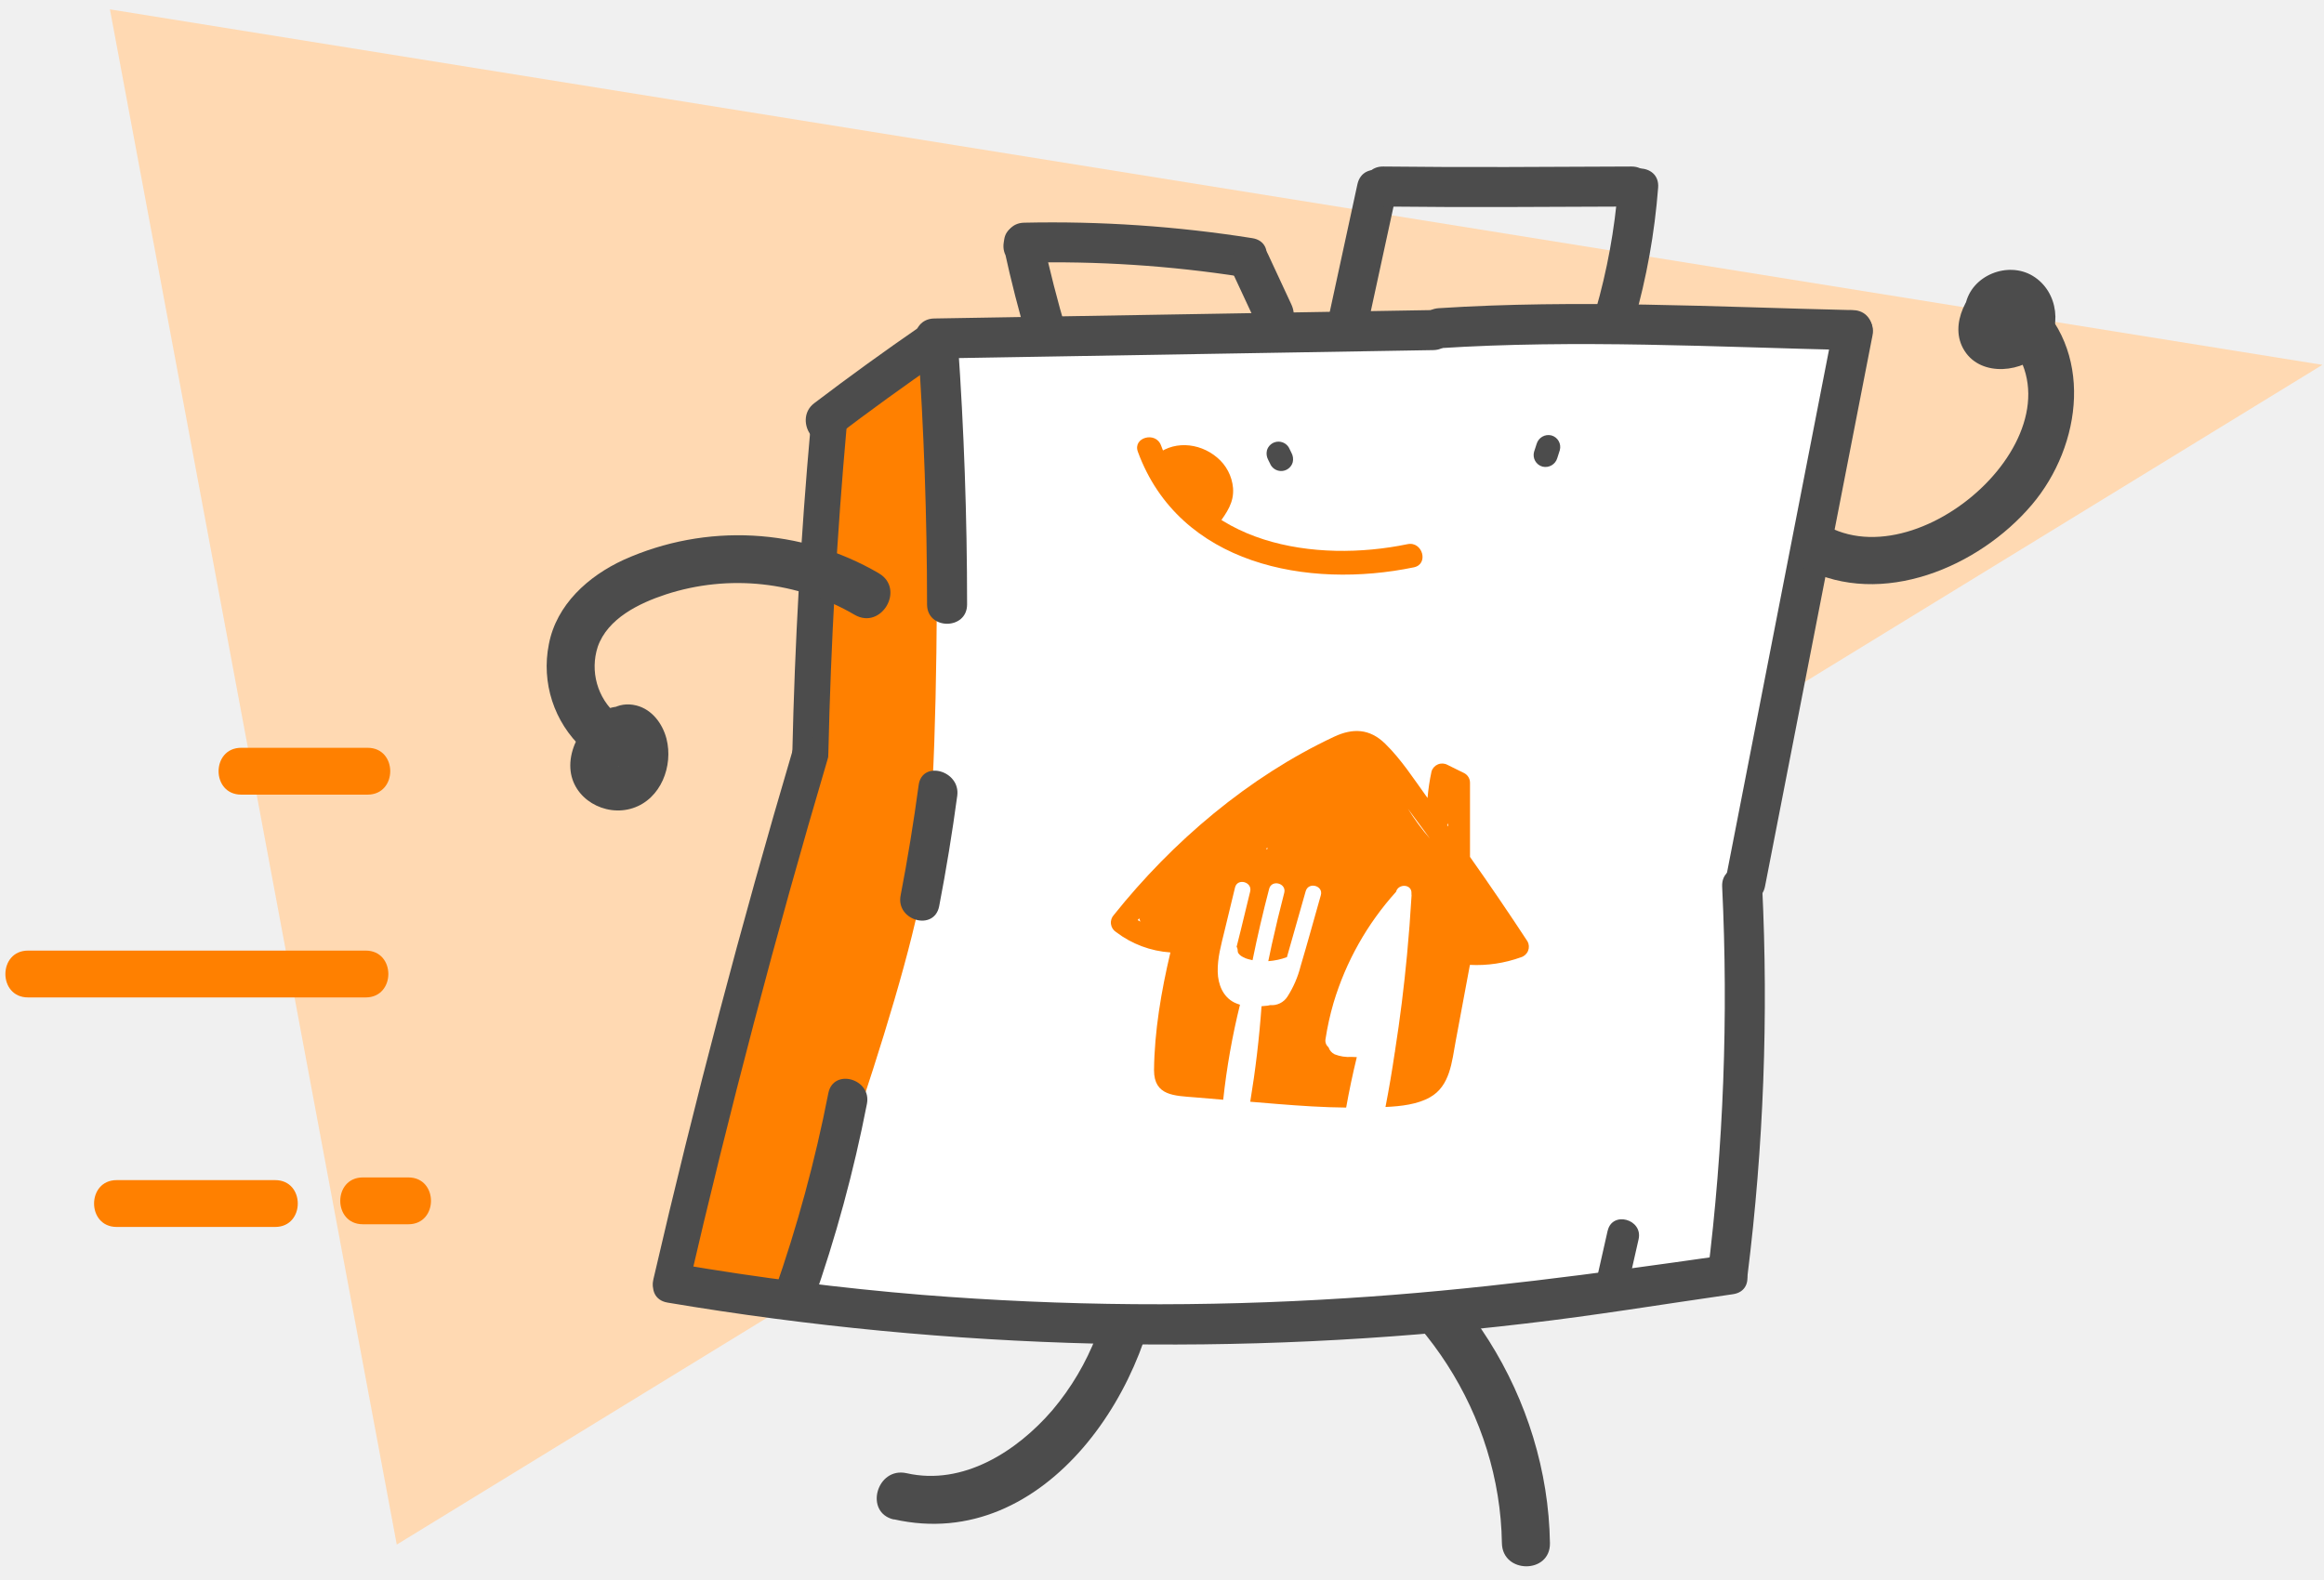
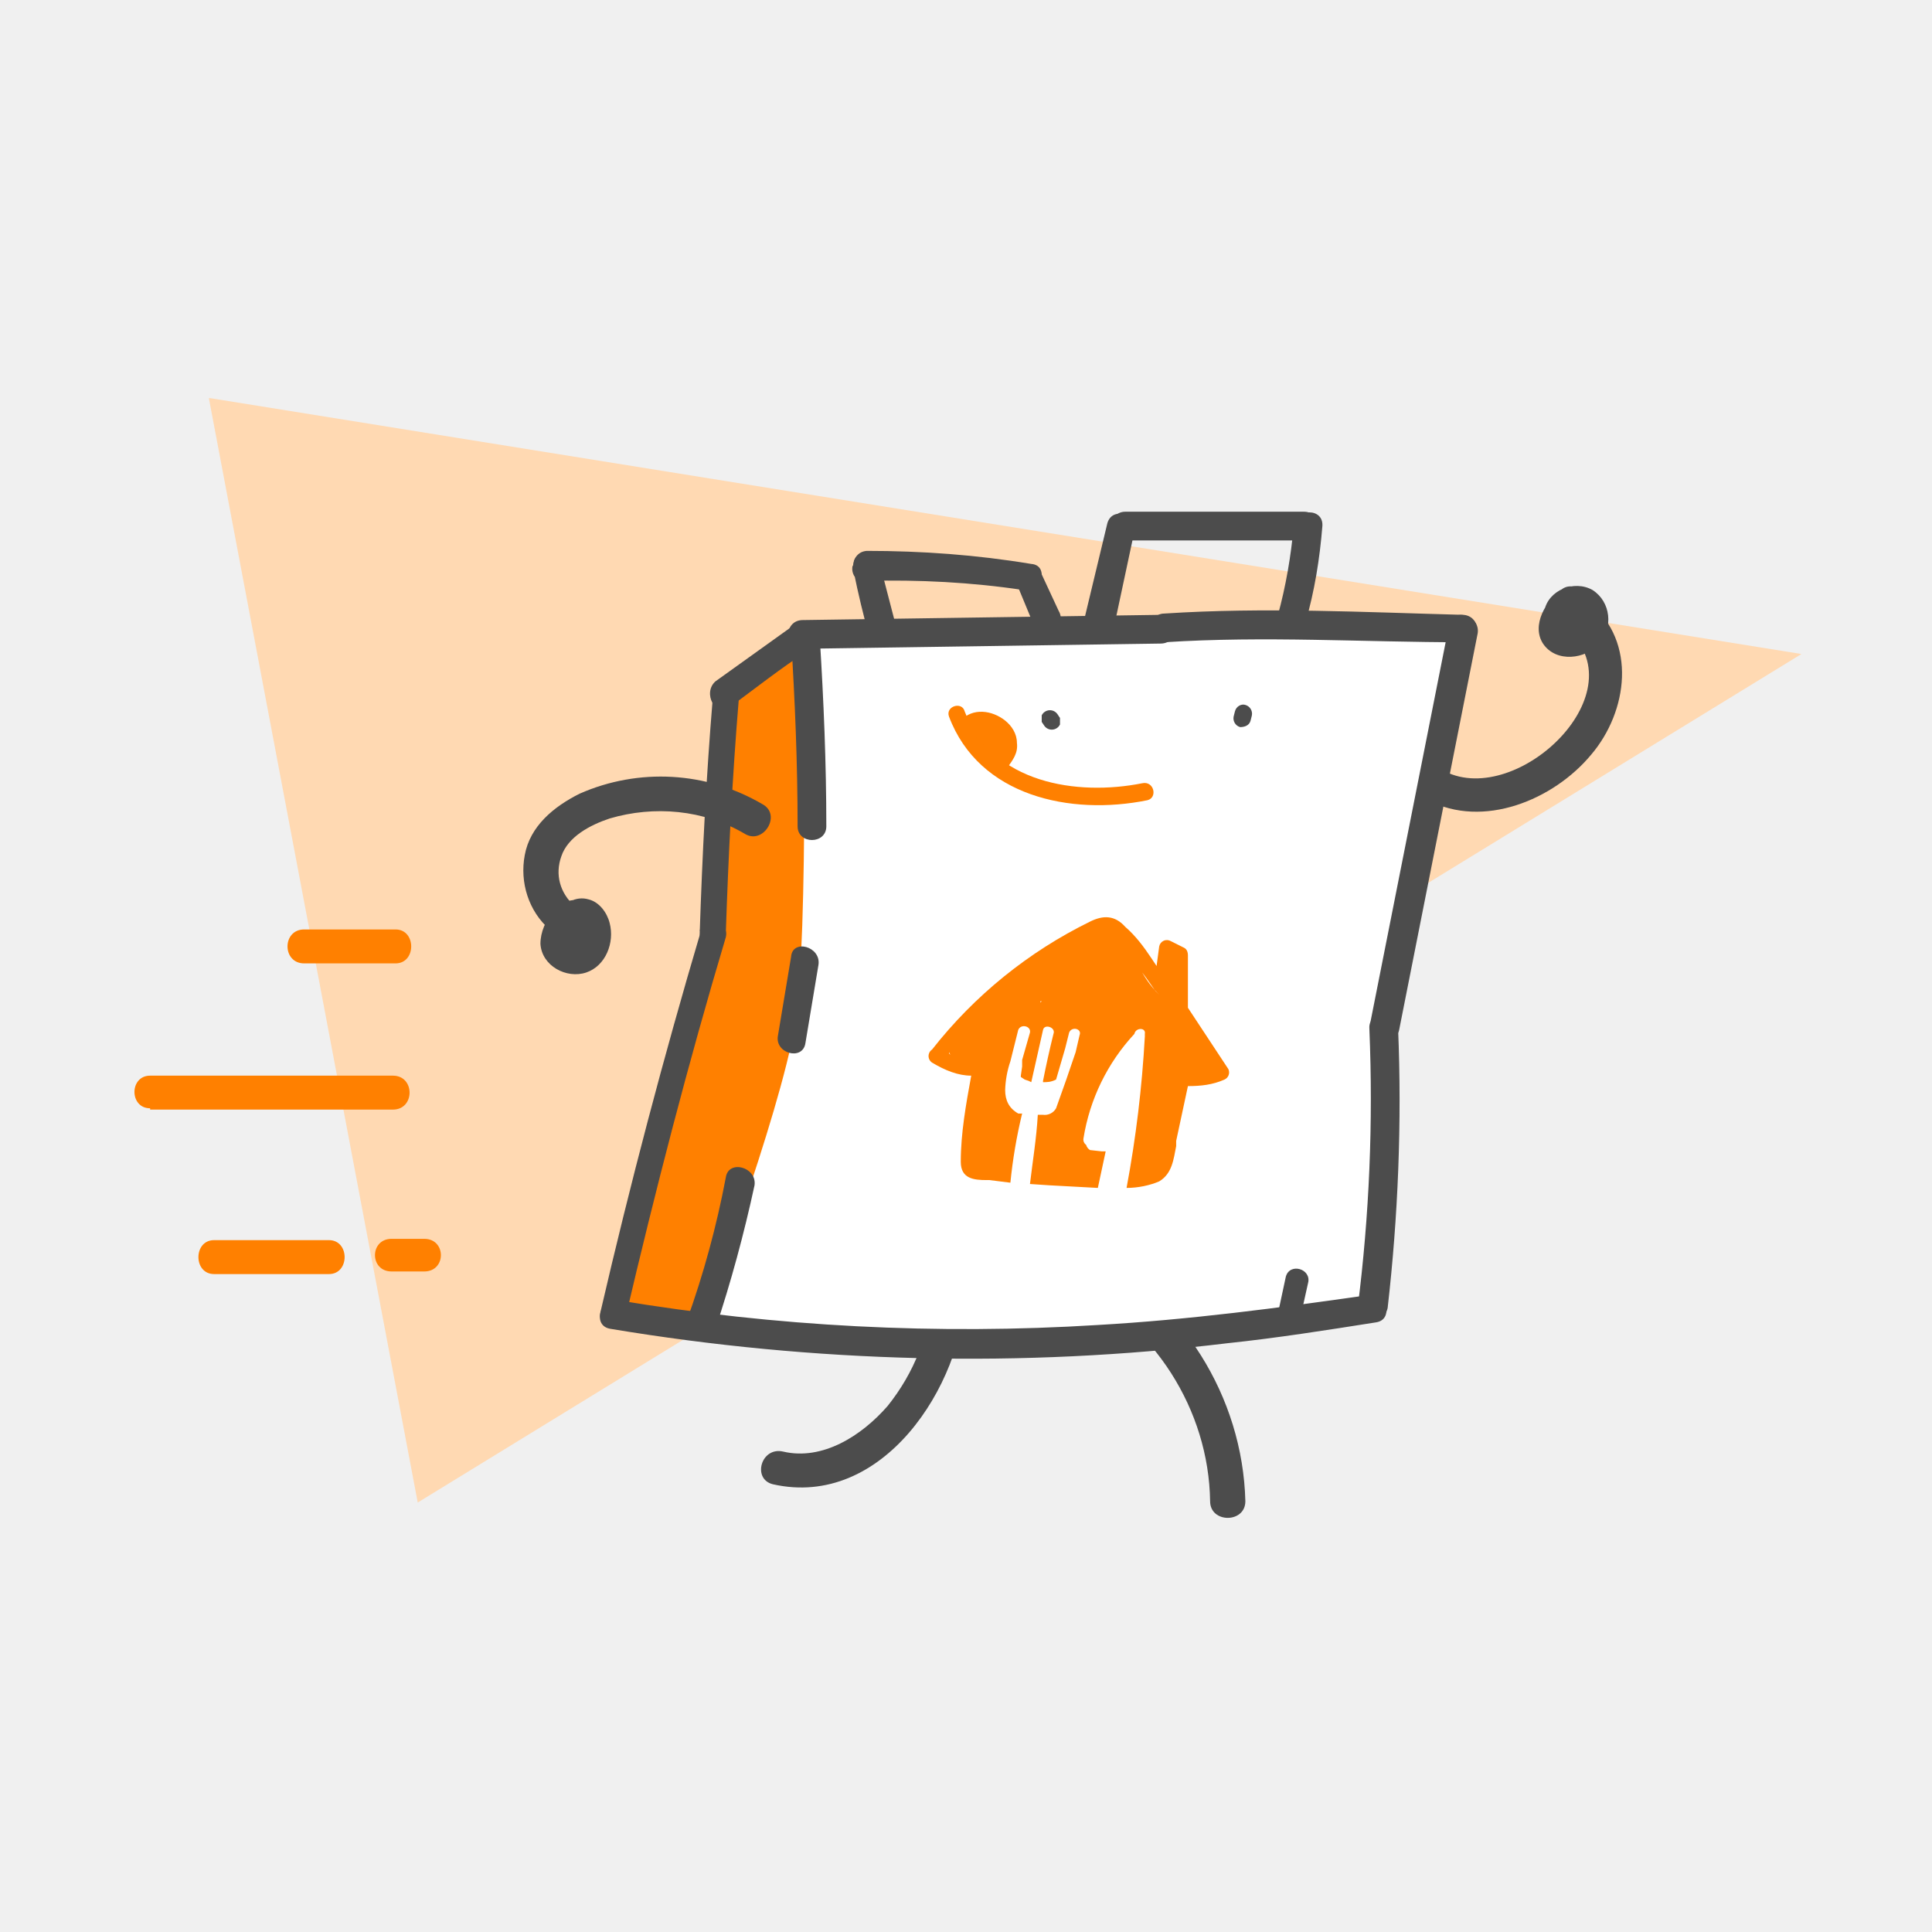
- <svg xmlns="http://www.w3.org/2000/svg" viewBox="0 0 128 87">
-   <g fill="none" fill-rule="evenodd">
-     <path d="M-10 118h148V-30H-10z" />
-     <g fill-rule="nonzero">
-       <path d="M6.055.516l15.798 84.573 106.06-64.991z" fill="#FFD9B2" />
-       <path d="M72.029 68.319c6.328 3.088 10.584 9.632 10.692 16.689.029 1.7 2.675 1.707 2.646 0-.123-7.939-4.85-15.493-12.001-18.965-1.527-.742-2.868 1.544-1.337 2.285v-.009zM49.236 83.697c8.404 1.9 14.464-7.497 14.748-14.773.066-1.705-2.58-1.7-2.646 0a14.333 14.333 0 01-3.374 8.76c-1.951 2.267-4.917 4.175-8.024 3.474-1.659-.375-2.366 2.176-.704 2.55v-.01z" fill="#4C4C4C" />
-       <path d="M36.956 70.722l4.962-19.638 2.738-10.642 1.31-17.712 5.304-3.821 50.8-.726-4.144 21.249-1.972 9.416s.543 14.439-.736 20.834c0 0-19.73 3.484-30.02 3.563-10.292.08-28.242-2.523-28.242-2.523z" fill="#FFF" />
-       <path d="M51.453 18.646l-5.806 4.88-1.01 18.058-7.68 29.138 6.751.741s5.983-15.84 7.163-22.933c1.18-7.094.582-29.884.582-29.884z" fill="#FF8000" />
-       <path d="M44.645 23.526a266.452 266.452 0 00-1.005 17.932c-.029 1.277 1.956 1.277 1.985 0 .135-5.986.47-11.963 1.005-17.932.115-1.27-1.87-1.263-1.985 0z" fill="#4C4C4C" />
-       <path d="M43.662 41.321A499.875 499.875 0 0035.99 70.46c-.289 1.241 1.625 1.764 1.914.527a499.382 499.382 0 017.672-29.139c.364-1.228-1.544-1.75-1.914-.527z" fill="#4C4C4C" />
-       <path d="M36.76 71.757a166.569 166.569 0 0047.256 1.155c3.821-.44 7.62-1.072 11.431-1.616 1.398-.2.803-2.327-.586-2.126-6.911.988-13.752 1.912-20.729 2.346-7.771.5-15.569.438-23.332-.183-4.507-.37-8.991-.938-13.451-1.702-1.387-.238-1.985 1.887-.587 2.126h-.002zm9.18-47.633c1.93-1.47 3.892-2.891 5.885-4.263 1.162-.8.06-2.712-1.102-1.903a155.357 155.357 0 00-5.886 4.26c-1.102.85-.017 2.766 1.114 1.906h-.011z" fill="#4C4C4C" />
-       <path d="M51.453 19.748l27.491-.461c1.418-.025 1.422-2.23 0-2.206l-27.491.464c-1.418.024-1.423 2.229 0 2.205z" fill="#4C4C4C" />
-       <path d="M79.237 19.184c7.619-.49 15.216-.07 22.832.106 1.42.033 1.42-2.172 0-2.205-7.619-.177-15.215-.597-22.832-.107-1.409.09-1.42 2.298 0 2.205z" fill="#4C4C4C" />
-       <path d="M101.006 17.89l-5.92 30.351c-.27 1.387 1.854 1.985 2.127.587l5.92-30.352c.27-1.387-1.855-1.984-2.127-.586z" fill="#4C4C4C" />
-       <path d="M94.852 48.848c.346 7.14.077 14.296-.805 21.39-.174 1.404 2.03 1.39 2.205 0 .882-7.094 1.152-14.25.805-21.39-.068-1.414-2.274-1.423-2.205 0zm-44.299-29.99c.335 4.807.504 9.62.507 14.439 0 1.418 2.205 1.422 2.205 0 0-4.819-.169-9.632-.507-14.44-.1-1.408-2.304-1.42-2.205 0zm-4.931 41.368a77.704 77.704 0 01-2.977 10.944c-.472 1.34 1.659 1.916 2.126.584a77.246 77.246 0 002.977-10.944c.271-1.384-1.854-1.984-2.126-.584zm4.975-16.975a110.066 110.066 0 01-.994 6.082c-.267 1.387 1.856 1.984 2.125.586.388-2.017.72-4.044.995-6.082.187-1.387-1.936-1.984-2.126-.586zM84.635 24.45l-.143.441a.662.662 0 00.463.814.68.68 0 00.814-.463l.141-.441a.662.662 0 00-.46-.814.677.677 0 00-.815.463zm-14.789.875l.145.294a.662.662 0 001.21-.157.73.73 0 00-.068-.51l-.145-.295a.662.662 0 00-1.21.16.732.732 0 00.068.508zM88.547 67.79l-.626 2.774c-.25 1.102 1.451 1.579 1.702.47l.627-2.766c.249-1.102-1.451-1.577-1.703-.467v-.011z" fill="#4C4C4C" />
-       <path d="M84.13 51.858a160.475 160.475 0 00-3.166-4.651v-4.086a.593.593 0 00-.3-.52l-.937-.464a.613.613 0 00-.882.36c-.104.483-.178.972-.22 1.464-.733-1.017-1.452-2.137-2.343-3.001-.844-.82-1.764-.862-2.802-.375-4.708 2.205-8.905 5.777-12.129 9.815a.62.62 0 00.122.948 5.541 5.541 0 002.99 1.12c-.505 2.137-.882 4.353-.902 6.488 0 1.42 1.122 1.402 2.267 1.497l1.543.13c.19-1.764.498-3.513.924-5.235a2.086 2.086 0 01-.313-.121c-.635-.32-.895-1.006-.913-1.68-.022-.768.197-1.528.375-2.267l.578-2.388c.13-.54.964-.311.834.22l-.51 2.1c-.075.313-.16.626-.236.943.04.067.06.143.058.22a.253.253 0 00.048.153.692.692 0 00.258.2c.092.052.19.09.293.115.07.02.144.038.22.053.27-1.323.574-2.633.914-3.93.139-.537.972-.308.831.221a77.709 77.709 0 00-.683 2.84c-.067.307-.13.616-.195.922a3.753 3.753 0 001.026-.22c.348-1.211.69-2.426 1.034-3.634.152-.534.986-.307.834.22-.37 1.303-.728 2.61-1.114 3.91a5.687 5.687 0 01-.725 1.678 1.019 1.019 0 01-.953.467.6.6 0 01-.128.029 7.41 7.41 0 01-.346.033 57.262 57.262 0 01-.622 5.261l1.521.126c1.25.1 2.506.185 3.762.196.167-.933.362-1.86.587-2.78l-.282-.011a2.165 2.165 0 01-.942-.144.662.662 0 01-.335-.388.474.474 0 01-.163-.463c.103-.67.25-1.333.44-1.984a15.945 15.945 0 013.443-6.117c.117-.461.882-.441.849.09v.05a.426.426 0 010 .14 90.17 90.17 0 01-.243 3.177 85.55 85.55 0 01-.661 5.293.265.265 0 01-.016.101 65.335 65.335 0 01-.511 3.003c.864-.037 1.764-.147 2.445-.531 1.116-.62 1.211-1.967 1.42-3.087.264-1.403.525-2.806.785-4.21a7.19 7.19 0 002.812-.419.609.609 0 00.36-.877zm-21.469-1.17c.027-.034.053-.068.082-.1.018.062.042.124.07.182l-.152-.081zm7.13-3.889l-.056-.049.08-.06c-.007.038-.016.074-.024.109zm7.748-2.256c.316.426.633.851.946 1.28.09.125.179.25.272.376a12.59 12.59 0 01-1.218-1.656zm2.216.988l-.052-.07a.53.53 0 00.052-.12v.19z" fill="#FF8000" />
-       <g fill="#FF8000">
-         <path d="M62.672 24.889c2.291 6.234 9.37 7.573 15.202 6.364.834-.174.481-1.448-.352-1.276-5.057 1.049-11.553.061-13.576-5.441-.29-.791-1.57-.44-1.274.353z" />
-       </g>
-       <g fill="#FF8000">
-         <path d="M64.491 26.127c.49-.475 1.281-.305 1.74.134.703.675.187 1.323-.254 1.945-.491.697.662 1.358 1.143.661.44-.63.853-1.17.793-1.984a2.463 2.463 0 00-.882-1.683c-.996-.843-2.507-.955-3.474-.017-.613.593.324 1.528.935.937v.006z" />
-         <path d="M64.551 26.201a8.876 8.876 0 011.323 1.612c.456.717 1.603.053 1.144-.661a10.585 10.585 0 00-1.524-1.879c-.61-.595-1.543.34-.937.935l-.006-.007z" />
-       </g>
-       <g fill="#4C4C4C">
-         <path d="M48.41 31.584a15.374 15.374 0 00-14.067-.741c-1.945.895-3.694 2.463-4.113 4.645a6.174 6.174 0 001.873 5.76c1.267 1.131 3.144-.734 1.872-1.872a3.508 3.508 0 01-1.052-3.748c.547-1.566 2.287-2.4 3.749-2.882a12.757 12.757 0 0110.395 1.12c1.475.86 2.807-1.427 1.336-2.284l.006.002z" />
-         <path d="M34.713 38.96a2.386 2.386 0 00-2.355.882c-.566.688-1 1.581-.943 2.49.1 1.673 1.903 2.692 3.444 2.185 1.541-.507 2.234-2.32 1.848-3.828-.22-.83-.792-1.603-1.652-1.824-1.034-.262-1.876.353-2.256 1.268-.273.662.296 1.453.924 1.628.761.209 1.354-.263 1.628-.924l.048-.12-.337.583c-.27.313-.677-.15-.918-.014-.081.049.04-.22 0 .03-.03.151.058.244.047.325a.748.748 0 01-.141.375c.097-.145-.164.144.026-.015a.238.238 0 01-.121-.016c.086.09.05.108-.013-.024.013.027.147.265.116.265-.03 0 .188-.479.203-.505-.158.247.186-.311.146-.2.062-.18.428.114-.386 0 .706.105 1.422-.18 1.627-.925.172-.626-.22-1.52-.924-1.627l-.01-.009z" />
-       </g>
-       <g fill="#4C4C4C">
-         <path d="M99.386 31.312c4.256 2.195 9.599-.063 12.516-3.497 2.785-3.274 3.467-8.589-.13-11.599-1.299-1.085-3.18.776-1.872 1.872 5.777 4.832-3.614 13.809-9.178 10.94-1.513-.78-2.851 1.502-1.336 2.284z" />
-         <path d="M109.666 15.116c-1.241.84-2.399 2.747-1.462 4.214.937 1.466 3.26 1.193 4.311.015 1.09-1.22.882-3.279-.558-4.148-1.373-.827-3.37-.03-3.7 1.568-.176.703.23 1.42.924 1.63.662.178 1.482-.22 1.627-.924.053-.252 0-.088-.026-.018a.179.179 0 01-.086.075l.115-.066c-.047.121-.324-.044-.027.042l-.16-.022a.117.117 0 01-.07-.057c-.041-.062-.026-.03.054.099-.016.02-.031-.126-.031-.124.03.13.053.095-.018.22.031-.048.077-.107-.017-.023a.51.51 0 01-.256.108c-.016 0-.09.024-.077 0 0 .02.494.397.315.54.029-.022.13-.441.152-.468a1.1 1.1 0 01.324-.361c.617-.38.826-1.178.474-1.81-.341-.587-1.215-.883-1.808-.477v-.013z" />
-       </g>
-       <g fill="#4C4C4C">
-         <path d="M58.736 18.241a70.778 70.778 0 01-1.298-5.073c-.219-1.02-1.949-1.08-2.125 0l-.03.19c-.222 1.39 1.895 1.984 2.125.586l.031-.19h-2.126c.37 1.707.803 3.397 1.297 5.074.401 1.359 2.531.779 2.126-.586z" />
-         <path d="M56.416 14.472c4.005-.1 8.012.16 11.971.774 1.39.22 1.985-1.907.587-2.126a70.42 70.42 0 00-12.57-.852c-1.415.03-1.422 2.236 0 2.205h.012z" />
-         <path d="M67.918 15.085l1.305 2.803c.252.54 1.028.675 1.508.395.554-.325.647-.966.395-1.509l-1.303-2.803c-.251-.54-1.03-.674-1.508-.394-.554.324-.649.966-.397 1.508z" />
-       </g>
-       <g fill="#4C4C4C">
-         <path d="M75.263 18.239l1.627-7.498c.3-1.385-1.826-1.984-2.128-.586l-1.624 7.496c-.3 1.383 1.826 1.974 2.125.587z" />
-         <path d="M76.187 11.378c4.558.053 9.116.018 13.672 0 1.418 0 1.423-2.205 0-2.205-4.558.02-9.116.055-13.672 0-1.42-.015-1.42 2.19 0 2.205z" />
-         <path d="M89.116 10.34c-.184 2.297-.6 4.57-1.24 6.783-.392 1.367 1.736 1.95 2.127.586a37.17 37.17 0 001.323-7.37c.11-1.415-2.095-1.406-2.205 0h-.005z" />
-       </g>
-       <g fill="#FF8000">
-         <path d="M1.543 54.947h18.6c1.66 0 1.663-2.58 0-2.58h-18.6c-1.66 0-1.663 2.58 0 2.58zm11.742-11.172h6.962c1.66 0 1.663-2.58 0-2.58h-6.962c-1.66 0-1.662 2.58 0 2.58zM6.427 67.591h8.728c1.66 0 1.663-2.58 0-2.58H6.427c-1.66 0-1.662 2.58 0 2.58zm13.56-.148h2.505c1.66 0 1.662-2.58 0-2.58h-2.505c-1.66 0-1.663 2.58 0 2.58z" />
-       </g>
-     </g>
-   </g>
+ <svg xmlns="http://www.w3.org/2000/svg" fill="none" viewBox="0 0 148 148">
+   <path d="M16 30.5 32 115.1l106-65L16.1 30.5Z" fill="#FFD9B2" />
+   <path d="M82 98.3c6.4 3.1 10.6 9.7 10.7 16.7 0 1.7 2.7 1.7 2.7 0-.2-8-4.9-15.5-12-19-1.6-.7-2.9 1.6-1.4 2.3ZM59.2 113.7c8.4 1.9 14.5-7.5 14.8-14.8 0-1.7-2.6-1.7-2.7 0 0 3.2-1.3 6.3-3.3 8.8-2 2.3-5 4.2-8 3.5-1.7-.4-2.4 2.1-.8 2.5Z" fill="#4C4C4C" />
+   <path d="m47 100.7 5-19.6 2.7-10.7L56 52.7l5.3-3.8 50.8-.7-4.2 21.2-2 9.4s.6 14.5-.7 20.9c0 0-19.7 3.5-30 3.5-10.3.1-28.2-2.5-28.2-2.5Z" fill="#fff" />
+   <path d="m61.5 48.6-5.9 5-1 18-7.6 29.1 6.7.8s6-15.9 7.2-23c1.1-7 .6-29.9.6-29.9Z" fill="#FF8000" />
+   <path d="M54.6 53.5c-.5 6-.8 12-1 18 0 1.2 2 1.2 2 0 .2-6 .5-12 1-18 .1-1.2-1.8-1.2-2 0Z" fill="#4C4C4C" />
+   <path d="M53.7 71.3a500 500 0 0 0-7.7 29.2c-.3 1.2 1.6 1.7 1.9.5 2.3-9.8 4.8-19.5 7.7-29.2.3-1.2-1.6-1.7-2-.5Z" fill="#4C4C4C" />
+   <path d="M46.8 101.8c15.6 2.6 31.5 3 47.2 1.1 3.8-.4 7.6-1 11.4-1.6 1.4-.2.8-2.3-.5-2.1-7 1-13.8 1.9-20.8 2.3a162.2 162.2 0 0 1-36.8-1.9c-1.3-.2-2 2-.5 2.2ZM56 54.1c1.9-1.4 3.8-2.9 5.8-4.2 1.2-.8 0-2.8-1-2l-6 4.3c-1 .9 0 2.8 1.2 2Z" fill="#4C4C4C" />
+   <path d="m61.5 49.7 27.4-.4c1.5 0 1.5-2.2 0-2.2l-27.4.4c-1.5 0-1.5 2.3 0 2.2Z" fill="#4C4C4C" />
+   <path d="M89.2 49.2c7.7-.5 15.3 0 22.9 0 1.4.1 1.4-2 0-2.1-7.6-.2-15.2-.6-22.9-.1-1.4 0-1.4 2.3 0 2.2Z" fill="#4C4C4C" />
+   <path d="m111 47.9-6 30.3c-.2 1.4 2 2 2.2.6l6-30.3c.2-1.4-2-2-2.2-.6Z" fill="#4C4C4C" />
+   <path d="M104.9 78.8c.3 7.2 0 14.3-.9 21.4-.1 1.4 2 1.4 2.3 0 .8-7 1.1-14.2.8-21.4-.1-1.4-2.3-1.4-2.2 0ZM60.6 48.9c.3 4.8.5 9.6.5 14.4 0 1.4 2.2 1.4 2.2 0 0-4.8-.2-9.6-.5-14.4-.1-1.5-2.3-1.5-2.2 0ZM55.6 90.2c-.7 3.7-1.7 7.4-3 11-.4 1.3 1.7 1.9 2.2.6 1.2-3.6 2.2-7.3 3-11 .2-1.4-2-2-2.2-.6ZM60.6 73.3l-1 6c-.3 1.4 1.9 2 2.1.6l1-6c.2-1.4-2-2-2.1-.6ZM94.6 54.5l-.1.4a.7.7 0 0 0 .5.8c.3 0 .7-.1.8-.5l.1-.4a.7.7 0 0 0-.5-.8c-.3-.1-.7.1-.8.5ZM79.8 55.3l.2.3a.7.7 0 0 0 1.2-.1V55l-.2-.3a.7.7 0 0 0-1.2.1v.5ZM98.5 97.8l-.6 2.8c-.2 1 1.5 1.5 1.7.4l.6-2.7c.3-1.1-1.4-1.6-1.7-.5Z" fill="#4C4C4C" />
+   <path fill-rule="evenodd" clip-rule="evenodd" d="M94.1 81.9 91 77.2v-4c0-.3-.1-.5-.3-.6l-1-.5a.6.6 0 0 0-.9.4l-.2 1.5-.4-.6c-.6-.9-1.2-1.7-2-2.4-.8-.9-1.7-.9-2.7-.4a34.9 34.9 0 0 0-12.1 9.8.6.6 0 0 0 0 1c1 .6 2 1 3 1-.4 2.2-.8 4.4-.8 6.6 0 1.3 1 1.4 2 1.4h.2l1.6.2a39 39 0 0 1 .9-5.3 2 2 0 0 1-.3 0c-.7-.4-1-1-1-1.8a7.5 7.5 0 0 1 .4-2.2l.6-2.4c.2-.5 1-.3.9.2l-.6 2.1v.5a26.9 26.9 0 0 0-.1.7v.1l.3.2.3.1.2.1.9-4c.1-.5 1-.2.8.3a76.8 76.8 0 0 0-.8 3.6v.1c.3 0 .6 0 1-.2l.7-2.4.3-1.2c.2-.5 1-.3.8.2l-.3 1.3a183.3 183.3 0 0 1-1.5 4.3 1 1 0 0 1-1 .5h-.4c-.1 1.8-.4 3.6-.6 5.3l1.5.1 3.7.2.6-2.8h-.3l-.9-.1a.7.7 0 0 1-.3-.4.5.5 0 0 1-.2-.5 15.3 15.3 0 0 1 3.9-8c.1-.5.9-.5.8 0v.2A90.1 90.1 0 0 1 86.3 91c.9 0 1.8-.2 2.5-.5 1-.6 1.1-1.7 1.3-2.7v-.4l.9-4.2c1 0 1.9-.1 2.8-.5a.6.6 0 0 0 .3-.8Zm-21.4-1.2v-.1l.1.2-.1-.1Zm7-4v.1l.1-.1Zm7.8-2.2.3.4.7 1 .3.3c-.5-.5-.9-1-1.3-1.7Zm2.2 1v-.2.2Z" fill="#FF8000" />
+   <path d="M72.7 54.9C75 61 82 62.5 87.9 61.3c.8-.2.5-1.5-.4-1.3-5 1-11.5 0-13.6-5.5-.2-.8-1.5-.4-1.2.4Z" fill="#FF8000" />
+   <path d="M74.5 56.1c.5-.4 1.3-.3 1.7.2.7.6.2 1.3-.2 2-.5.6.6 1.3 1.1.6.5-.7.9-1.2.8-2 0-.7-.4-1.3-.9-1.7-1-.8-2.5-1-3.4 0-.7.6.3 1.5.9 1Z" fill="#FF8000" />
+   <path d="m74.6 56.2 1.3 1.6c.4.7 1.6 0 1.1-.6l-1.5-2c-.6-.5-1.5.4-1 1Z" fill="#FF8000" />
+   <path d="M58.4 61.6a15.4 15.4 0 0 0-14-.8c-2 1-3.8 2.5-4.2 4.7-.4 2.1.3 4.3 1.9 5.7 1.3 1.2 3.1-.7 1.9-1.8-1.1-1-1.5-2.4-1-3.8.5-1.5 2.2-2.4 3.7-2.9 3.4-1 7.2-.7 10.4 1.2 1.4.8 2.8-1.5 1.3-2.3Z" fill="#4C4C4C" />
+   <path d="M44.7 69c-.9-.2-1.8.1-2.3.8-.6.7-1 1.6-1 2.5.1 1.7 2 2.7 3.5 2.2s2.2-2.3 1.8-3.8c-.2-.8-.8-1.6-1.6-1.8-1-.3-2 .3-2.3 1.2-.3.7.3 1.5 1 1.7.7.2 1.3-.3 1.6-1l-.3.5c-.3.3-.7-.2-1 0 0 0 0-.2 0 0v.7c0-.1-.2.2 0 0H44v.2l.3-.5.1-.2c0-.2.4.1-.4 0 .7.1 1.4-.2 1.6-.9.2-.6-.2-1.5-.9-1.6ZM109.4 61.3c4.2 2.2 9.6 0 12.5-3.5 2.8-3.3 3.5-8.6-.1-11.6-1.3-1-3.2.8-1.9 1.9 5.8 4.8-3.6 13.8-9.2 11-1.5-.9-2.8 1.4-1.3 2.2Z" fill="#4C4C4C" />
+   <path d="M119.7 45.1c-1.3.9-2.4 2.8-1.5 4.2 1 1.5 3.3 1.2 4.3 0 1.1-1.2.9-3.2-.5-4.1-1.4-.8-3.4 0-3.7 1.6-.2.7.2 1.4.9 1.6.6.2 1.5-.2 1.6-1 0-.2 0 0 0 0l-.1.1h.1s-.3 0 0 0h-.2c0-.1 0-.1 0 0v-.1.2l-.3.1s-.1 0 0 0c0 0 .4.4.2.5l.2-.4c0-.2.2-.3.3-.4.6-.4.8-1.2.5-1.8-.4-.6-1.2-.9-1.8-.5ZM68.7 48.2l-1.3-5c-.2-1-2-1.1-2 0l-.1.2c-.2 1.3 1.9 2 2.1.5v-.1h-2a72 72 0 0 0 1.2 5c.4 1.4 2.5.8 2.1-.6Z" fill="#4C4C4C" />
+   <path d="M66.4 44.5c4-.1 8 .1 12 .7 1.4.3 2-1.9.6-2-4.2-.7-8.4-1-12.6-1-1.4.1-1.4 2.3 0 2.3Z" fill="#4C4C4C" />
+   <path d="m78 45 1.2 2.9c.3.5 1 .7 1.5.4.6-.3.7-1 .4-1.5L79.8 44c-.2-.6-1-.7-1.5-.4-.5.3-.6 1-.4 1.5ZM85.3 48.2l1.6-7.5c.3-1.3-1.8-2-2.1-.5L83 47.7c-.3 1.3 1.9 2 2.2.5Z" fill="#4C4C4C" />
+   <path d="M86.2 41.4h13.7c1.4 0 1.4-2.2 0-2.2H86.2c-1.4 0-1.4 2.2 0 2.2Z" fill="#4C4C4C" />
+   <path d="M99.1 40.3c-.2 2.3-.6 4.6-1.2 6.8-.4 1.4 1.7 2 2.1.6.7-2.4 1.1-4.9 1.3-7.4.1-1.4-2-1.4-2.2 0Z" fill="#4C4C4C" />
+   <path d="M11.5 85h18.6c1.7 0 1.7-2.6 0-2.6H11.5c-1.6 0-1.6 2.5 0 2.5ZM23.3 73.8h7c1.6 0 1.6-2.6 0-2.6h-7c-1.7 0-1.7 2.6 0 2.6ZM16.4 97.6h8.8c1.6 0 1.6-2.6 0-2.6h-8.8c-1.6 0-1.6 2.6 0 2.6ZM30 97.4h2.5c1.7 0 1.7-2.5 0-2.5H30c-1.7 0-1.7 2.5 0 2.5Z" fill="#FF8000" />
</svg>
